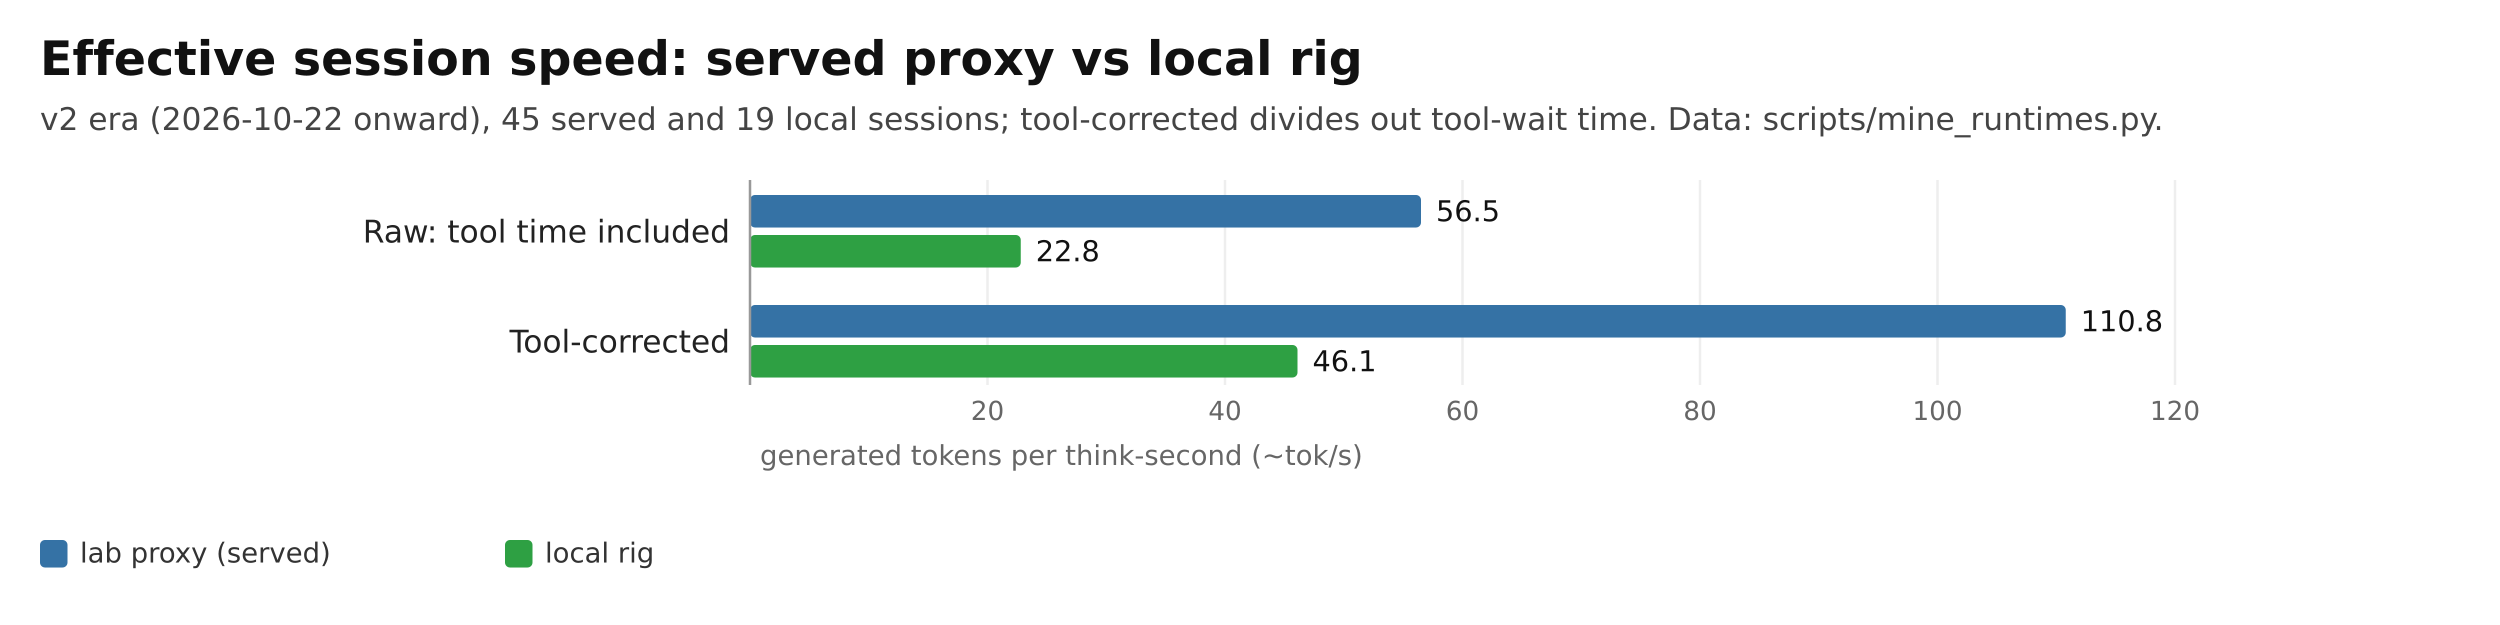
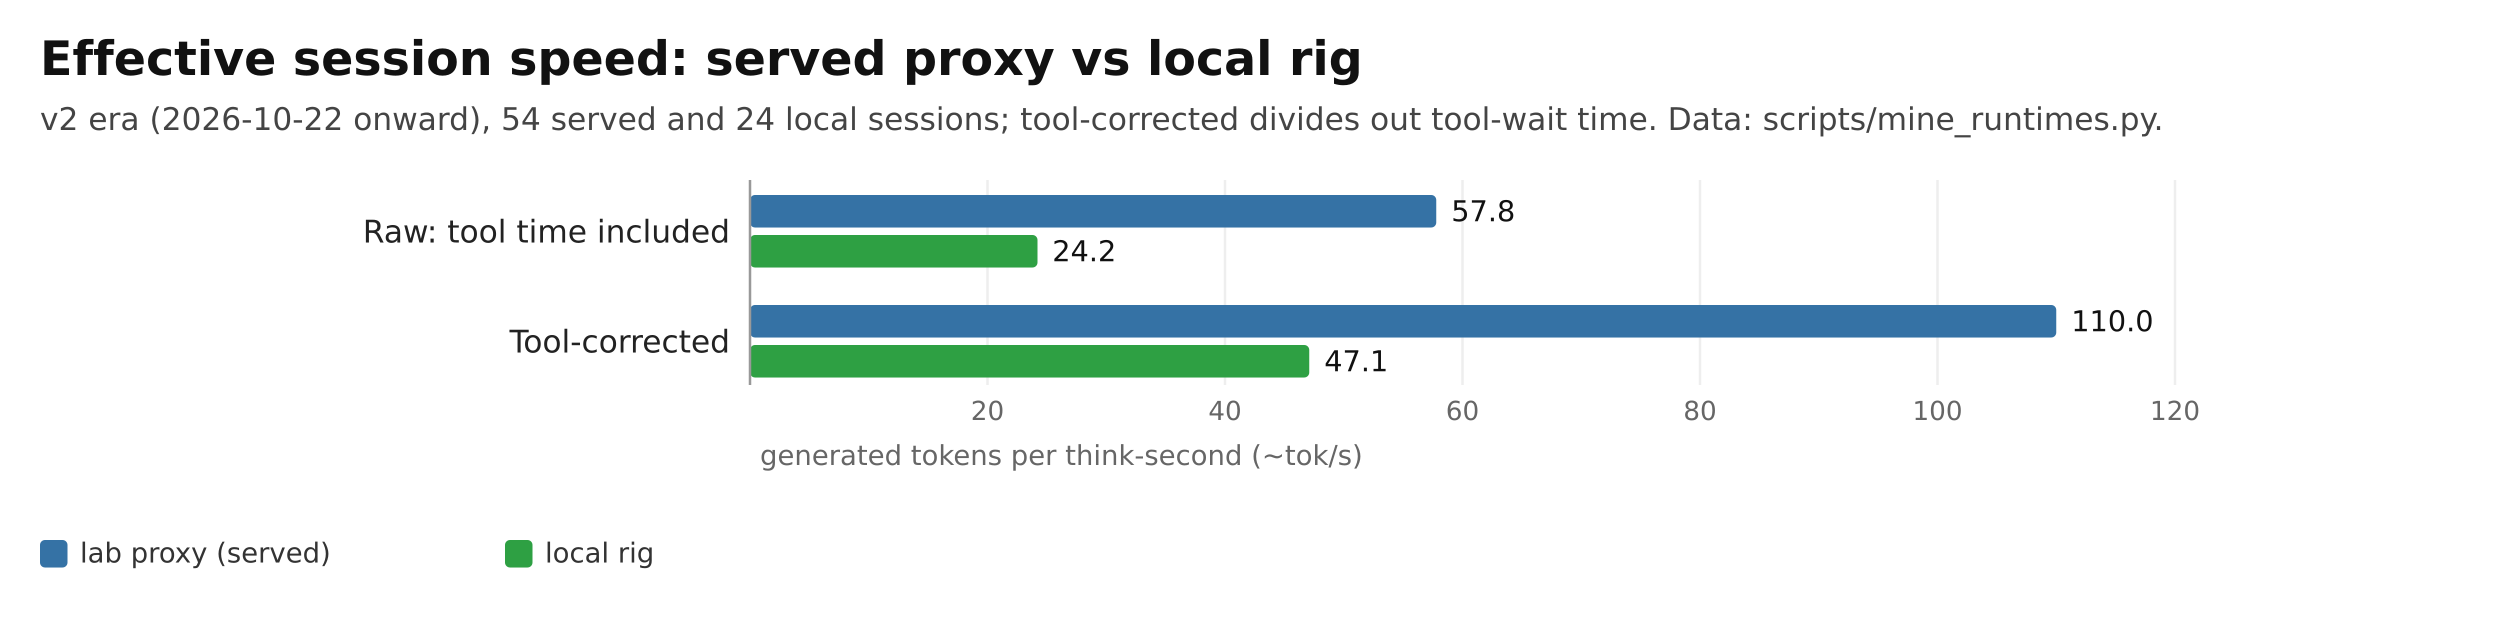
<svg xmlns="http://www.w3.org/2000/svg" width="1000" height="250" viewBox="0 0 1000 250" font-family="DejaVu Sans, sans-serif">
  <rect width="1000" height="250" fill="#ffffff" />
  <text x="16" y="30" font-size="19" font-weight="bold" fill="#111">Effective session speed: served proxy vs local rig</text>
-   <text x="16" y="52" font-size="12.5" fill="#444">v2 era (2026-10-22 onward), 45 served and 19 local sessions; tool-corrected divides out tool-wait time. Data: scripts/mine_runtimes.py.</text>
+   <text x="16" y="52" font-size="12.5" fill="#444">v2 era (2026-10-22 onward), 54 served and 24 local sessions; tool-corrected divides out tool-wait time. Data: scripts/mine_runtimes.py.</text>
  <line x1="395" y1="72" x2="395" y2="154" stroke="#eee" />
  <line x1="490" y1="72" x2="490" y2="154" stroke="#eee" />
  <line x1="585" y1="72" x2="585" y2="154" stroke="#eee" />
  <line x1="680" y1="72" x2="680" y2="154" stroke="#eee" />
  <line x1="775" y1="72" x2="775" y2="154" stroke="#eee" />
  <line x1="870" y1="72" x2="870" y2="154" stroke="#eee" />
  <text x="292" y="97.0" font-size="12.5" fill="#222" text-anchor="end">Raw: tool time included</text>
-   <rect x="300" y="78" width="268.4" height="13" fill="#3572a5" rx="2" />
-   <text x="574.4" y="88.5" font-size="11.5" fill="#111">56.5</text>
-   <rect x="300" y="94" width="108.3" height="13" fill="#2ea043" rx="2" />
-   <text x="414.3" y="104.5" font-size="11.5" fill="#111">22.8</text>
+   <rect x="300" y="78" width="274.5" height="13" fill="#3572a5" rx="2" />
+   <text x="580.5" y="88.5" font-size="11.5" fill="#111">57.8</text>
+   <rect x="300" y="94" width="115.0" height="13" fill="#2ea043" rx="2" />
+   <text x="420.9" y="104.5" font-size="11.5" fill="#111">24.2</text>
  <text x="292" y="141.0" font-size="12.5" fill="#222" text-anchor="end">Tool-corrected</text>
-   <rect x="300" y="122" width="526.3" height="13" fill="#3572a5" rx="2" />
-   <text x="832.3" y="132.5" font-size="11.5" fill="#111">110.8</text>
-   <rect x="300" y="138" width="219.0" height="13" fill="#2ea043" rx="2" />
-   <text x="525.0" y="148.5" font-size="11.5" fill="#111">46.1</text>
+   <rect x="300" y="122" width="522.5" height="13" fill="#3572a5" rx="2" />
+   <text x="828.5" y="132.5" font-size="11.5" fill="#111">110.0</text>
+   <rect x="300" y="138" width="223.7" height="13" fill="#2ea043" rx="2" />
+   <text x="529.7" y="148.5" font-size="11.5" fill="#111">47.1</text>
  <line x1="300" y1="72" x2="300" y2="154" stroke="#999" />
  <text x="395" y="168" font-size="10.5" fill="#666" text-anchor="middle">20</text>
  <text x="490" y="168" font-size="10.5" fill="#666" text-anchor="middle">40</text>
  <text x="585" y="168" font-size="10.5" fill="#666" text-anchor="middle">60</text>
  <text x="680" y="168" font-size="10.5" fill="#666" text-anchor="middle">80</text>
  <text x="775" y="168" font-size="10.5" fill="#666" text-anchor="middle">100</text>
  <text x="870" y="168" font-size="10.5" fill="#666" text-anchor="middle">120</text>
  <text x="304" y="186" font-size="11" fill="#666">generated tokens per think-second (~tok/s)</text>
  <rect x="16" y="216" width="11" height="11" fill="#3572a5" rx="2" />
  <text x="32" y="225" font-size="11" fill="#333">lab proxy (served)</text>
  <rect x="202" y="216" width="11" height="11" fill="#2ea043" rx="2" />
  <text x="218" y="225" font-size="11" fill="#333">local rig</text>
</svg>
